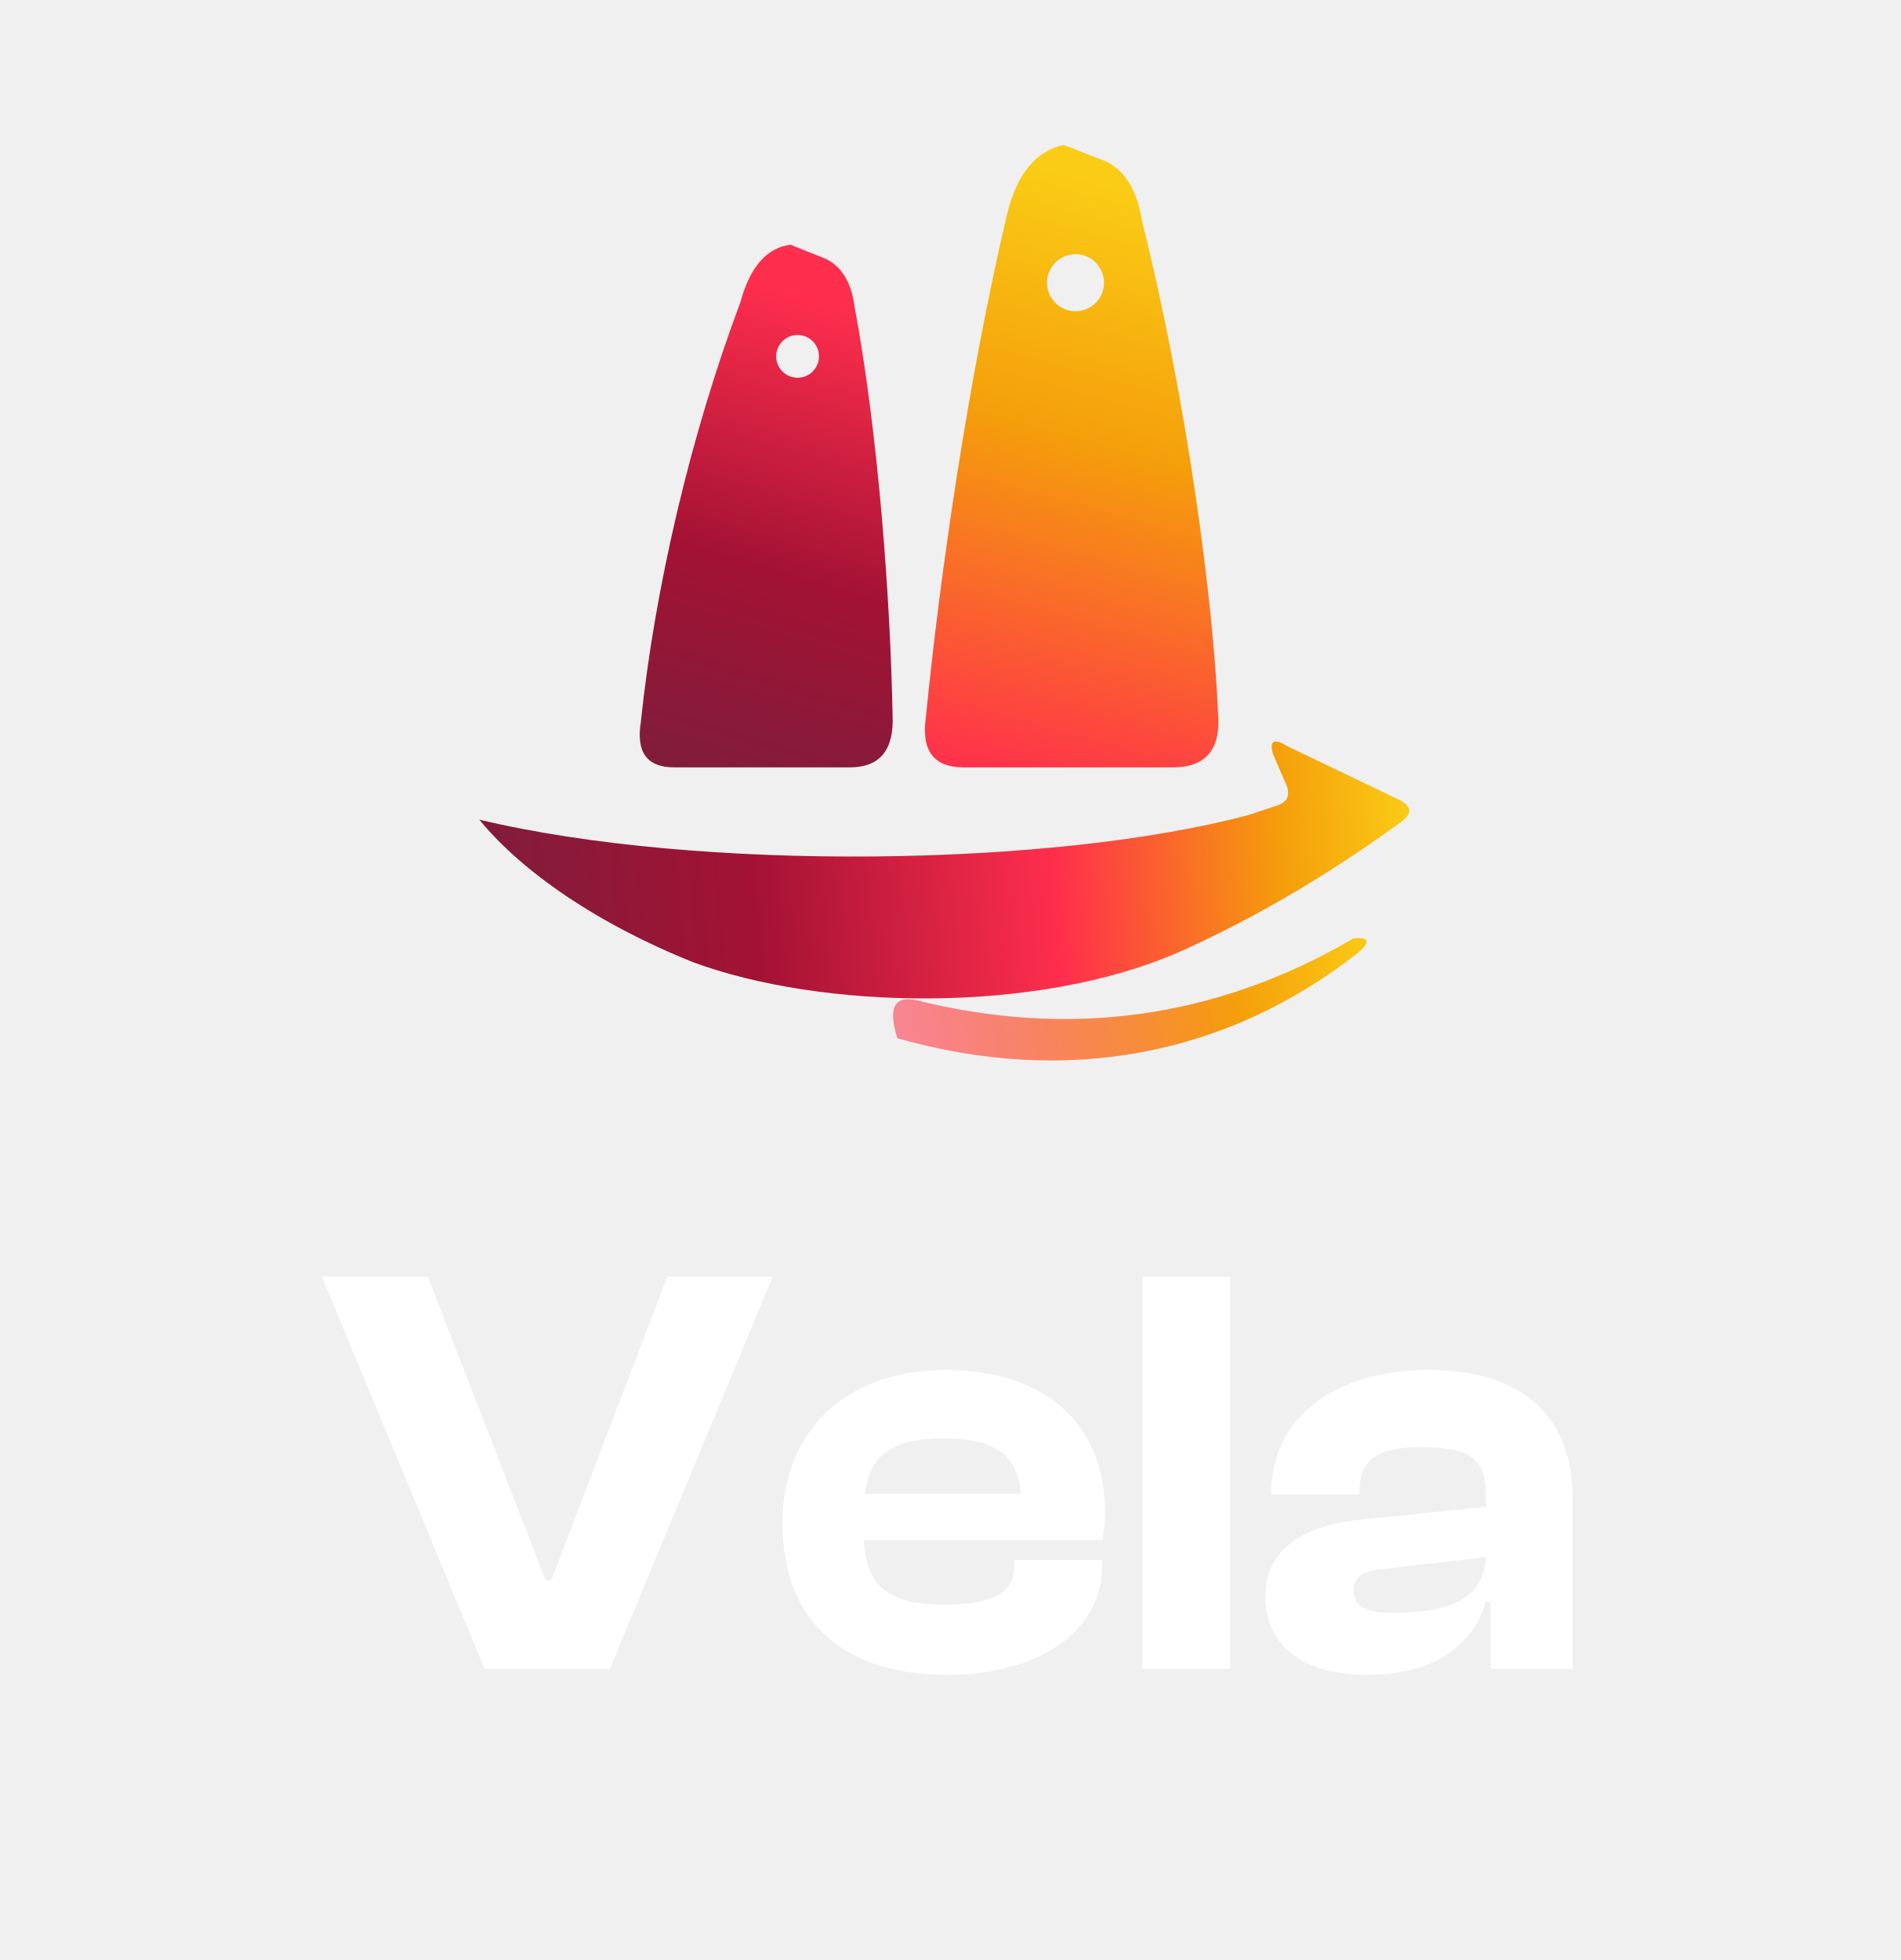
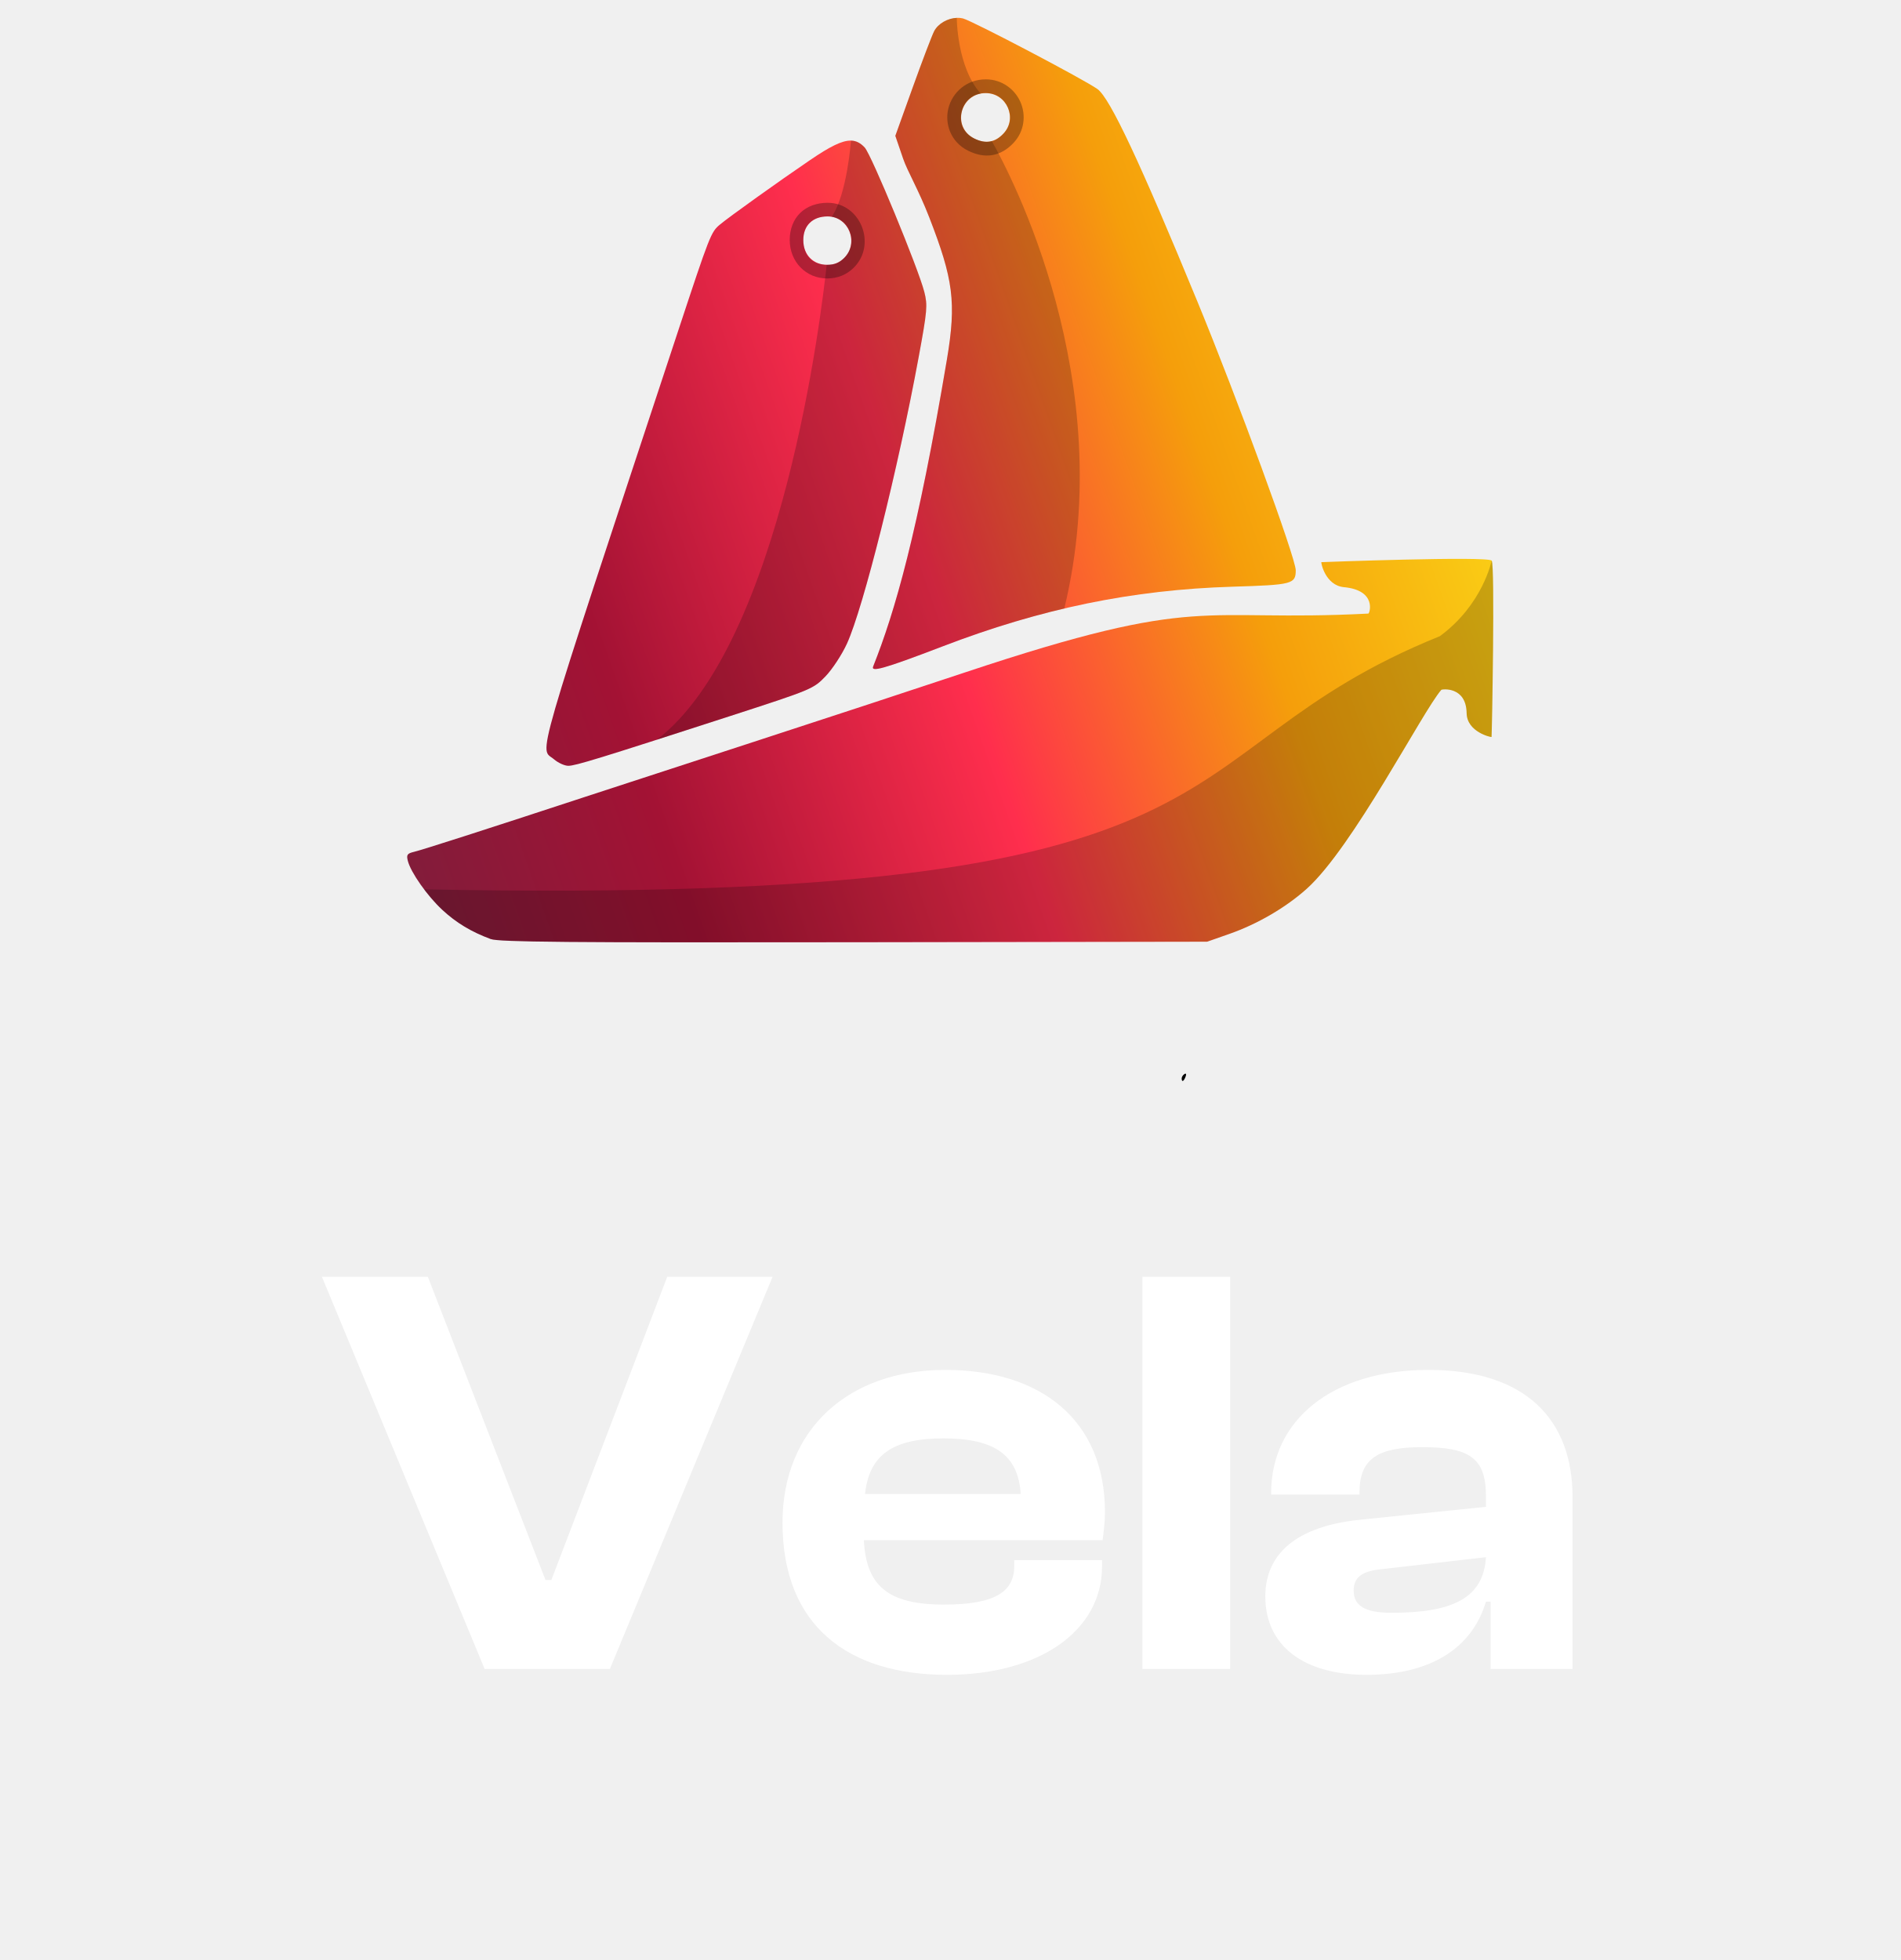
- <svg xmlns="http://www.w3.org/2000/svg" width="640" height="660" viewBox="0 0 640 660">
-   <defs>
-     <linearGradient id="vm-front" gradientUnits="userSpaceOnUse" x1="312" y1="70" x2="244" y2="316">
-       <stop offset="0" stop-color="#FACC15" />
-       <stop offset="0.42" stop-color="#F59E0B" />
-       <stop offset="1" stop-color="#FF2E4D" />
-     </linearGradient>
-     <linearGradient id="vm-back" gradientUnits="userSpaceOnUse" x1="184" y1="116" x2="124" y2="316">
-       <stop offset="0" stop-color="#FF2E4D" />
-       <stop offset="0.55" stop-color="#A31234" />
-       <stop offset="1" stop-color="#7F1D3B" />
-     </linearGradient>
-     <linearGradient id="vm-hull" gradientUnits="userSpaceOnUse" x1="56" y1="390" x2="452" y2="360">
-       <stop offset="0" stop-color="#7F1D3B" />
-       <stop offset="0.3" stop-color="#A31234" />
-       <stop offset="0.62" stop-color="#FF2E4D" />
-       <stop offset="0.86" stop-color="#F59E0B" />
-       <stop offset="1" stop-color="#FACC15" />
-     </linearGradient>
-     <linearGradient id="vm-wake" gradientUnits="userSpaceOnUse" x1="230" y1="430" x2="436" y2="396">
-       <stop offset="0" stop-color="#FF2E4D" stop-opacity="0.55" />
-       <stop offset="0.7" stop-color="#F59E0B" />
-       <stop offset="1" stop-color="#FACC15" />
-     </linearGradient>
-   </defs>
-   <g transform="translate(115,4) scale(0.8)">
-     <path fill="url(#vm-back)" fill-rule="evenodd" d="M 168 122 Q 174 100 189 98 L 204 104 Q 214 109 216 124 C 226 178 231 246 232 296 Q 233 318 214 318 L 140 318 Q 123 318 126 299 C 132 242 147 178 168 122 Z M 192 136 a 9 9 0 1 0 0.001 0 Z" />
-     <path fill="url(#vm-front)" fill-rule="evenodd" d="M 280 86 Q 286 60 304 56 L 322 63 Q 334 69 337 88 C 356 164 367 248 369 295 Q 371 318 350 318 L 262 318 Q 243 318 246 297 C 252 236 264 154 280 86 Z M 309 102 a 12 12 0 1 0 0.001 0 Z" />
-     <path fill="url(#vm-hull)" d="M 58 340 C 150 362 300 360 382 338 L 394 334 Q 400 332 398 326 L 392 312 Q 390 304 398 309 L 446 332 Q 453 336 446 341 C 420 360 388 380 352 396 C 292 422 202 420 148 400 C 108 384 76 362 58 340 Z" />
-     <path fill="url(#vm-wake)" d="M 234 432 C 304 452 372 440 428 396 Q 436 389 426 390 C 368 424 306 432 242 416 Q 228 413 234 432 Z" />
-   </g>
+ <svg xmlns="http://www.w3.org/2000/svg" xmlns:xlink="http://www.w3.org/1999/xlink" width="640" height="660" viewBox="0 0 640 660">
+   <svg x="137" y="6" width="366" height="358" viewBox="0 0 102.107 99.944" version="1.1" id="svg1" xml:space="preserve">
+     <defs id="defs1">
+       <linearGradient id="linearGradient152">
+         <stop style="stop-color:#FACC15;stop-opacity:1;" offset="0" id="stop149" />
+         <stop style="stop-color:#F59E0B;stop-opacity:1;" offset="0.208" id="stop150" />
+         <stop style="stop-color:#FF2E4D;stop-opacity:1;" offset="0.466" id="stop151" />
+         <stop style="stop-color:#A31234;stop-opacity:1;" offset="0.758" id="stop152" />
+         <stop style="stop-color:#7F1D3B;stop-opacity:1;" offset="1" id="stop153" />
+       </linearGradient>
+       <linearGradient xlink:href="#linearGradient152" id="linearGradient238" gradientUnits="userSpaceOnUse" x1="344.508" y1="67.129" x2="242.401" y2="103.017" />
+       <linearGradient xlink:href="#linearGradient152" id="linearGradient239" gradientUnits="userSpaceOnUse" x1="344.508" y1="67.129" x2="242.401" y2="103.017" />
+       <linearGradient xlink:href="#linearGradient152" id="linearGradient240" gradientUnits="userSpaceOnUse" x1="344.508" y1="67.129" x2="242.401" y2="103.017" />
+       <linearGradient xlink:href="#linearGradient152" id="linearGradient241" gradientUnits="userSpaceOnUse" x1="344.508" y1="67.129" x2="242.401" y2="103.017" />
+     </defs>
+     <g id="layer1" transform="translate(-489.9806,1145.842)">
+       <g id="g1" transform="translate(2.879324,-169.8801)">
+         <path style="fill:#000000" d="m 515.754,-902.887 c 0.013,-0.308 0.075,-0.371 0.16,-0.16 0.076,0.191 0.067,0.419 -0.021,0.507 -0.088,0.088 -0.15,-0.068 -0.139,-0.347 z" id="path165" />
+         <path style="fill:#000000" d="m 559.918,-876.259 c 0,-0.137 0.118,-0.322 0.262,-0.411 0.15,-0.093 0.194,0.013 0.104,0.249 -0.176,0.458 -0.366,0.542 -0.366,0.162 z" id="path188" />
+         <g id="g191" style="fill:url(#linearGradient241);fill-opacity:1;fill-rule:nonzero" transform="translate(244.7004,-992.0653)">
+           <path id="path189" style="fill:url(#linearGradient238);fill-opacity:1;fill-rule:nonzero" d="m 294.073,16.105 c -0.855,0.034 -1.758,0.539 -2.13,1.258 -0.205,0.396 -1.109,2.77 -2.01,5.277 l -1.638,4.558 0.739,2.16 c 0.407,1.188 1.443,2.903 2.458,5.522 2.239,5.776 2.561,7.943 1.652,13.348 -2.754,16.365 -4.885,23.704 -6.932,28.854 -0.21,0.528 0.812,0.303 6.52,-1.887 9.281,-3.562 17.857,-5.327 27.256,-5.612 5.639,-0.171 5.953,-0.253 5.953,-1.546 0,-1.15 -5.466,-16.083 -9.251,-25.275 -5.407,-13.131 -8.21,-19.094 -9.378,-19.951 -1.17,-0.858 -11.787,-6.435 -12.663,-6.651 -0.185,-0.046 -0.38,-0.063 -0.577,-0.055 z m 2.719,7.078 c 1.978,0 3.014,2.367 1.665,3.803 -0.787,0.837 -1.691,0.989 -2.745,0.46 -2.138,-1.071 -1.329,-4.264 1.08,-4.264 z" />
+           <path id="path190" style="fill:url(#linearGradient239);fill-opacity:1;fill-rule:nonzero" d="m 284.123,27.646 c -0.84,-0.017 -1.972,0.557 -3.836,1.825 -2.967,2.018 -7.635,5.357 -8.487,6.072 -0.84,0.705 -0.942,0.966 -3.947,10.062 -13.845,41.921 -13.009,39.033 -11.65,40.202 0.392,0.337 0.998,0.612 1.346,0.612 0.674,0 2.822,-0.66 15.212,-4.676 7.695,-2.495 7.821,-2.547 8.967,-3.733 0.639,-0.662 1.547,-2.046 2.018,-3.077 1.544,-3.379 4.806,-16.413 6.75,-26.972 0.8,-4.344 0.842,-4.834 0.525,-6.085 -0.561,-2.209 -4.98,-12.914 -5.606,-13.581 -0.389,-0.415 -0.788,-0.638 -1.292,-0.649 z m -2.198,7.127 c 1.988,0 2.983,2.482 1.564,3.902 -0.448,0.448 -0.943,0.649 -1.599,0.649 -1.324,0 -2.249,-0.955 -2.249,-2.323 0,-1.362 0.888,-2.228 2.285,-2.228 z" />
+           <path style="fill:url(#linearGradient240);fill-opacity:1;fill-rule:nonzero" d="m 250.257,102.706 c -1.835,-0.68 -3.253,-1.535 -4.561,-2.752 -1.415,-1.316 -2.964,-3.519 -3.236,-4.604 -0.142,-0.565 -0.057,-0.688 0.582,-0.842 0.83,-0.2 6.476,-2.014 16.094,-5.171 3.493,-1.146 10.993,-3.593 16.669,-5.438 5.675,-1.845 14.248,-4.662 19.05,-6.262 22.431,-7.471 21.811,-4.695 37.912,-5.528 0.125,-0.006 0.833,-2.19 -2.298,-2.483 -1.739,-0.163 -2.175,-2.305 -2.117,-2.351 0.005,-0.004 15.573,-0.583 16.009,-0.147 0.325,0.325 0.021,16.551 -0.011,16.582 -0.038,0.039 -2.313,-0.46 -2.342,-2.244 -0.041,-2.545 -2.322,-2.257 -2.383,-2.187 -1.765,2.026 -8.303,14.8 -12.659,18.706 -1.952,1.75 -4.614,3.304 -7.24,4.226 l -2.117,0.743 -33.205,0.05 c -26.914,0.04 -33.383,-0.016 -34.146,-0.299 z" id="path191" />
+         </g>
+         <path style="baseline-shift:baseline;display:inline;overflow:visible;opacity:0.3;vector-effect:none;fill:#000000;stroke-width:1.286;enable-background:accumulate;stop-color:#000000" d="m 541.499,-970.177 c -1.833,0 -3.144,1.257 -3.512,2.708 -0.368,1.451 0.201,3.173 1.834,3.991 0.766,0.384 1.543,0.547 2.288,0.422 0.746,-0.125 1.423,-0.534 1.999,-1.148 1.044,-1.112 1.18,-2.632 0.653,-3.836 -0.527,-1.203 -1.735,-2.138 -3.263,-2.138 z m 0,1.286 c 1.015,0 1.743,0.586 2.085,1.366 0.342,0.781 0.279,1.704 -0.412,2.439 -0.435,0.463 -0.846,0.689 -1.273,0.761 -0.428,0.072 -0.912,-0.006 -1.502,-0.301 -1.117,-0.56 -1.403,-1.581 -1.163,-2.527 0.24,-0.946 1.001,-1.738 2.266,-1.738 z" id="path192" />
+         <path style="baseline-shift:baseline;display:inline;overflow:visible;opacity:0.3;vector-effect:none;fill:#000000;stroke-width:1.281;enable-background:accumulate;stop-color:#000000" d="m 526.636,-958.574 c -1.027,0 -1.94,0.327 -2.583,0.954 -0.643,0.627 -0.986,1.531 -0.986,2.543 0,2.042 1.519,3.617 3.524,3.617 0.972,0 1.829,-0.345 2.503,-1.019 2.189,-2.189 0.624,-6.094 -2.458,-6.094 z m 0,1.281 c 2.015,0 2.999,2.455 1.549,3.904 -0.476,0.476 -0.885,0.646 -1.594,0.646 -1.389,0 -2.243,-0.871 -2.243,-2.335 0,-0.733 0.227,-1.26 0.601,-1.624 0.374,-0.364 0.924,-0.591 1.687,-0.591 z" id="path193" />
+         <path id="path194" style="opacity:0.2;fill:#000000" d="m 589.06,-924.937 c 0,0 -0.82,4.134 -4.869,7.104 -27.569,11.144 -14.652,25.4 -95.5,23.801 0.527,0.697 1.127,1.383 1.706,1.921 1.309,1.216 2.726,2.072 4.561,2.752 0.762,0.283 7.231,0.339 34.146,0.299 l 33.205,-0.05 2.117,-0.743 c 2.626,-0.922 5.288,-2.475 7.24,-4.226 4.356,-3.906 10.895,-16.681 12.659,-18.706 0.061,-0.07 2.342,-0.358 2.383,2.187 0.029,1.769 2.269,2.274 2.341,2.244 l 5.1e-4,-5.2e-4 5.2e-4,-5.2e-4 c 0.032,-0.032 0.335,-16.233 0.012,-16.581 z" />
+         <path id="path195" style="opacity:0.2;fill:#000000" d="m 538.774,-975.96 c -0.855,0.034 -1.758,0.539 -2.13,1.258 -0.205,0.396 -1.109,2.77 -2.01,5.277 l -1.638,4.558 0.739,2.16 c 0.407,1.188 1.443,2.903 2.458,5.522 2.239,5.776 2.561,7.943 1.652,13.348 -2.754,16.365 -4.885,23.704 -6.932,28.854 -0.21,0.528 0.812,0.304 6.52,-1.887 3.904,-1.498 7.682,-2.678 11.45,-3.564 5.178,-21.411 -5.023,-40.769 -6.817,-43.942 -0.507,0.139 -1.056,0.058 -1.654,-0.242 -1.992,-0.999 -1.425,-3.84 0.611,-4.221 -2.247,-2.491 -2.25,-7.12 -2.25,-7.12 z" />
+         <path id="path196" style="opacity:0.2;fill:#000000" d="m 528.824,-964.419 c 0,0 -0.352,5.027 -1.81,7.159 1.724,0.297 2.5,2.545 1.176,3.869 -0.448,0.448 -0.943,0.649 -1.599,0.649 -0.017,0 -0.033,-2.1e-4 -0.05,-5.2e-4 -0.46,4.327 -4.157,35.534 -15.954,44.642 1.845,-0.593 4.104,-1.323 6.876,-2.222 7.695,-2.495 7.821,-2.547 8.967,-3.733 0.639,-0.662 1.547,-2.046 2.018,-3.077 1.544,-3.379 4.806,-16.413 6.75,-26.972 0.8,-4.344 0.842,-4.834 0.525,-6.085 -0.561,-2.209 -4.98,-12.914 -5.606,-13.581 -0.389,-0.415 -0.788,-0.638 -1.292,-0.649 z" />
+       </g>
+     </g>
+   </svg>
  <path transform="translate(110,562) scale(0.758)" fill="#FFFFFF" d="M125.84 0L198.12-174.20L151.32-174.20L99.84-39.52L97.24-39.52L44.98-174.20L-2.08-174.20L70.20 0M275.60 2.60C316.94 2.60 344.50-17.16 344.50-45.50L344.50-48.36L305.50-48.36L305.50-45.76C305.50-34.58 297.44-28.60 274.30-28.60C249.08-28.60 239.72-37.18 238.68-57.20L344.76-57.20C345.28-61.62 345.80-65 345.80-69.68C345.80-110.50 317.46-132.86 274.82-132.86C231.92-132.86 202.54-106.60 202.54-65C202.54-18.72 232.18 2.60 275.60 2.60M274.04-102.44C296.92-102.44 307.32-94.90 308.36-77.74L239.20-77.74C241.02-94.64 250.90-102.44 274.04-102.44M401.44 0L401.44-174.20L362.44-174.20L362.44 0M462.02 2.60C490.88 2.60 509.08-9.62 515.06-29.90L517.14-29.90L517.14 0L553.54 0L553.54-76.44C553.54-110.50 533-132.86 489.58-132.86C446.68-132.86 419.64-110.50 419.64-78.26L419.64-77.48L458.90-77.48L458.90-78.52C458.90-93.34 466.96-98.54 486.72-98.54C507.52-98.54 515.06-93.86 515.06-76.96L515.06-72.02L459.16-66.30C431.34-63.44 417.04-51.48 417.04-32.24C417.04-10.40 433.94 2.60 462.02 2.60M456.30-34.84C456.30-41.08 460.46-43.68 469.82-44.46L515.06-49.66C514.02-31.20 499.72-24.96 473.20-24.96C461.76-24.96 456.30-27.82 456.30-34.84" />
</svg>
